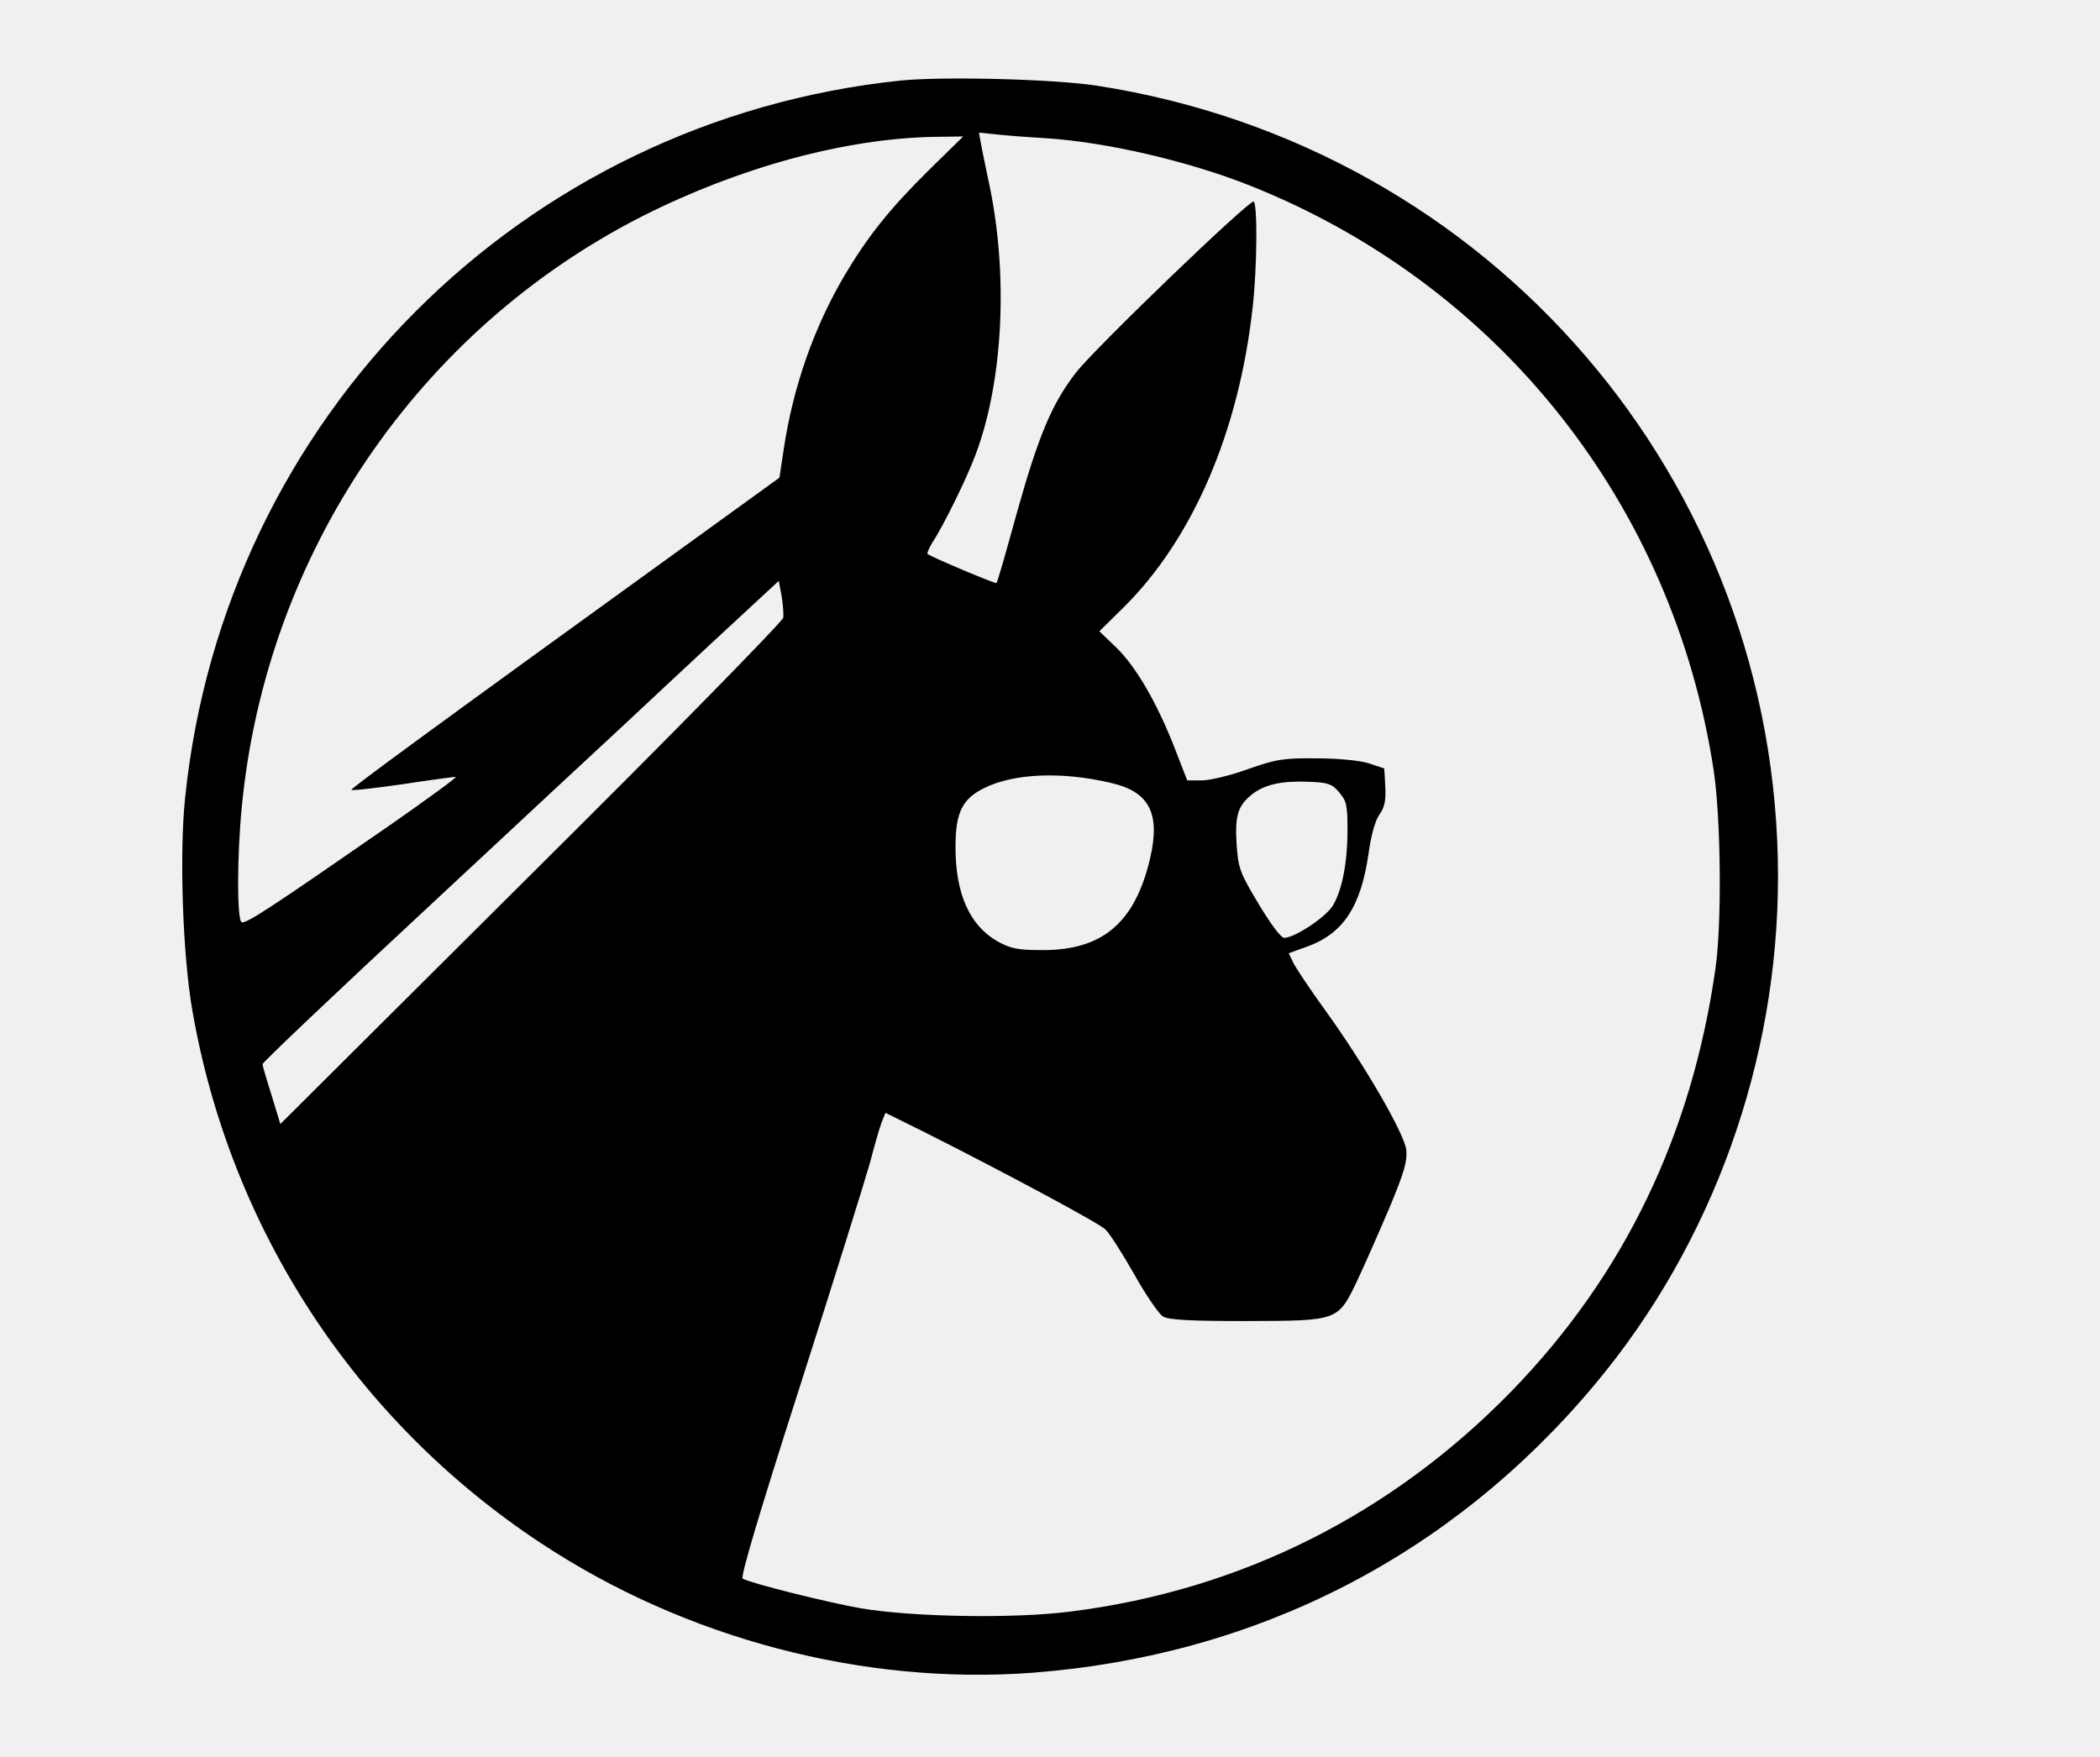
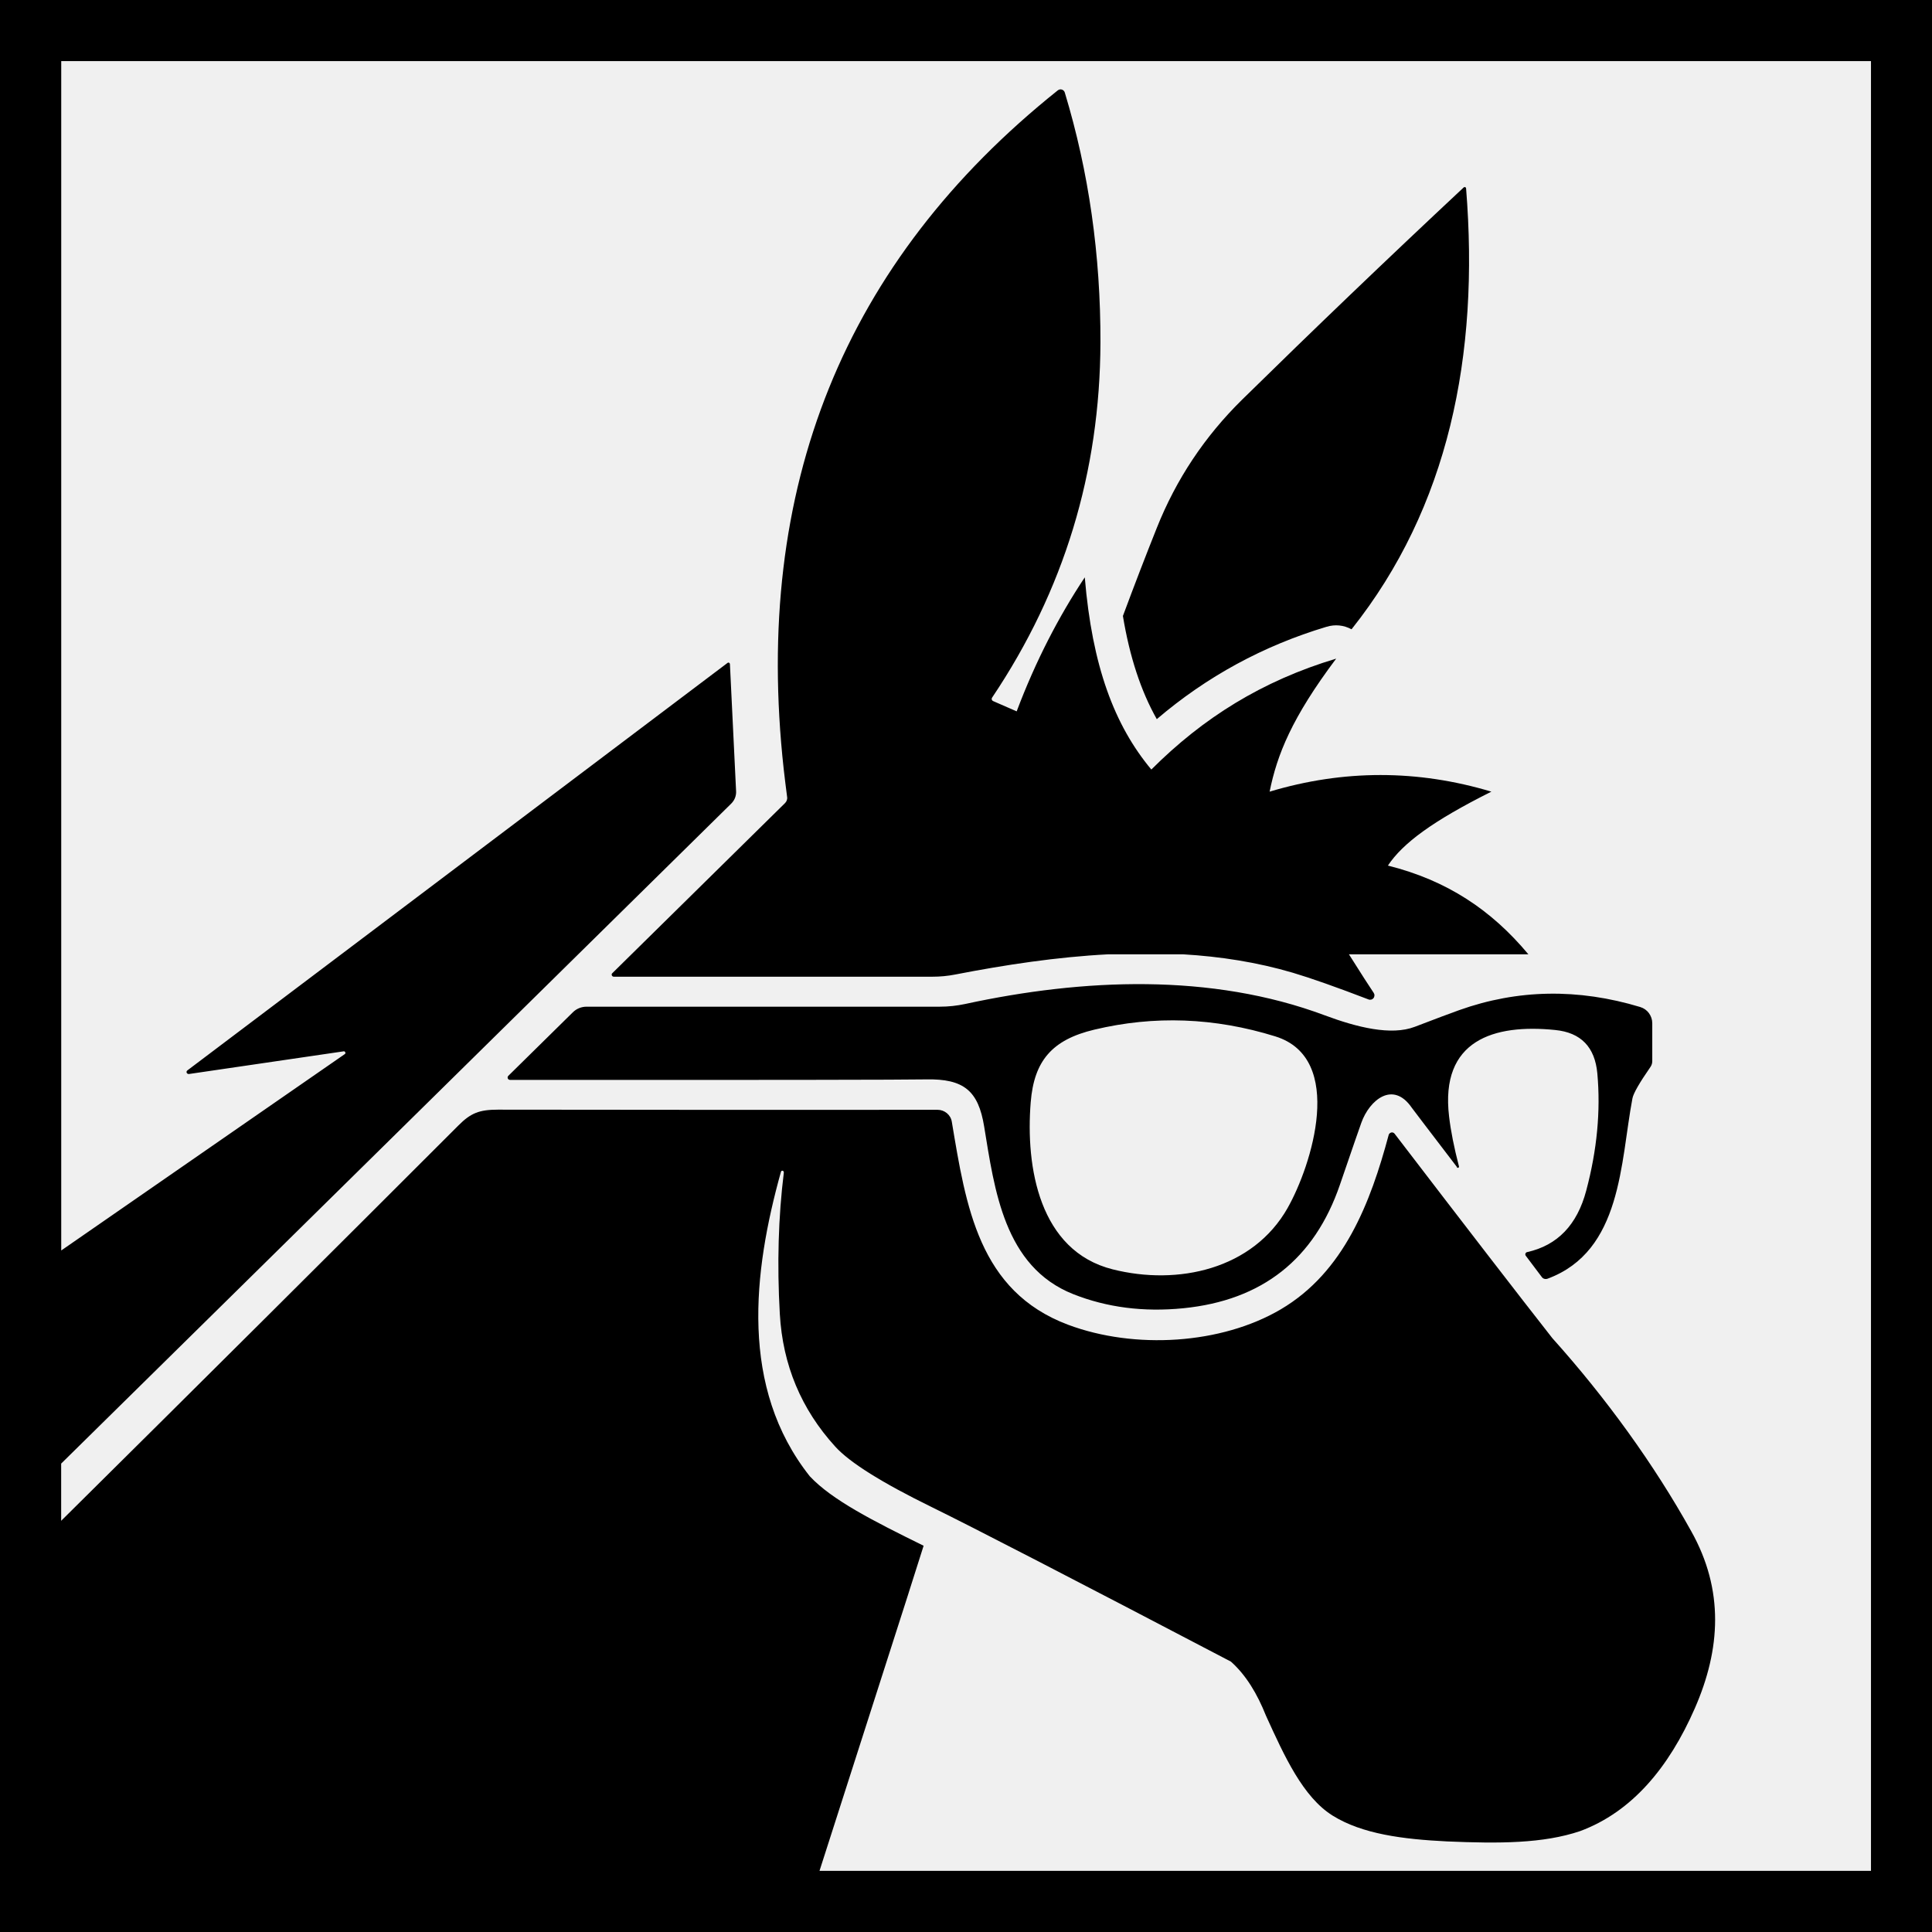
- <svg xmlns="http://www.w3.org/2000/svg" width="600" height="502" viewBox="0 0 600 502" preserveAspectRatio="xMidYMid meet">
-   <style>
-   path { fill: #000; }
-   @media (prefers-color-scheme: dark) { path { fill: #fff; } }
- </style>
-   <g transform="translate(0,502) scale(0.1,-0.1)" stroke="none">
-     <path d="M2575 4790 c-1083 -112 -1934 -964 -2046 -2049 -17 -161 -7 -453 21 -611 109 -624 467 -1171 996 -1520 413 -273 921 -406 1404 -370 640 49 1197 334 1606 823 336 401 524 922 524 1452 0 1131 -820 2085 -1945 2260 -122 19 -437 27 -560 15z m414 -165 c171 -11 406 -65 584 -136 710 -283 1207 -910 1323 -1669 21 -138 24 -442 5 -570 -68 -474 -261 -874 -581 -1204 -343 -353 -775 -570 -1260 -631 -161 -21 -450 -16 -600 9 -96 17 -317 72 -338 85 -7 4 45 180 164 551 96 300 185 586 199 635 13 50 28 102 34 118 l11 27 111 -55 c236 -119 495 -258 517 -278 12 -11 49 -69 83 -129 33 -59 70 -113 82 -120 16 -10 81 -13 237 -13 266 1 262 -1 319 118 21 45 62 138 91 206 42 101 51 132 48 165 -6 48 -121 246 -233 401 -40 55 -79 114 -88 130 l-15 31 50 18 c105 37 156 114 178 266 7 52 19 95 31 112 15 21 19 40 17 80 l-3 52 -45 15 c-26 8 -88 14 -150 14 -94 1 -115 -3 -195 -31 -49 -18 -108 -32 -131 -32 l-42 0 -36 93 c-51 130 -111 233 -167 287 l-48 46 69 68 c198 196 330 503 369 858 13 114 14 295 3 302 -11 7 -453 -418 -508 -489 -69 -89 -107 -181 -168 -398 -30 -109 -56 -201 -59 -203 -3 -3 -181 72 -197 83 -2 2 4 16 13 31 33 50 100 187 124 252 80 211 95 521 37 785 -8 39 -18 85 -21 103 l-6 33 49 -5 c27 -3 91 -8 143 -11z m-336 -92 c-111 -110 -172 -186 -240 -300 -87 -148 -147 -317 -174 -498 l-12 -80 -271 -196 c-732 -529 -955 -693 -952 -696 2 -3 68 5 146 16 78 12 146 21 152 21 6 0 -79 -62 -188 -138 -342 -237 -413 -284 -424 -277 -13 8 -13 190 1 331 70 722 503 1360 1144 1686 277 140 581 223 838 227 l79 1 -99 -97z m-415 -1278 c-2 -11 -322 -338 -720 -733 l-717 -714 -25 82 c-14 44 -26 85 -26 89 0 5 217 211 482 457 265 247 512 477 548 510 36 34 151 141 255 238 l190 176 8 -42 c4 -24 6 -52 5 -63z m935 -472 c111 -25 143 -87 113 -216 -43 -183 -135 -262 -306 -262 -72 0 -92 4 -130 25 -79 45 -120 135 -120 269 0 99 19 138 82 169 84 42 221 48 361 15z m653 -27 c21 -24 24 -37 24 -106 0 -95 -15 -173 -42 -218 -20 -33 -109 -92 -139 -92 -9 0 -39 40 -73 97 -54 90 -58 101 -63 172 -5 84 5 111 48 144 36 26 83 36 158 33 55 -2 67 -6 87 -30z" />
-   </g>
+ <svg xmlns="http://www.w3.org/2000/svg" viewBox="0 0 272.6 272.6" width="272.6" height="272.6">
+   <style>@media(prefers-color-scheme:dark){path{fill:#fff}}</style>
+   <path d="m0 0h272.6v272.6h-272.6zm110.58 165.41c.01-.05 0-.1-.03-.14c-.03-.04-.06-.07-.11-.08c-.05-.01-.09-.01-.14.01c-.04.02-.08.05-.1.1c-3.97 14.22-5.85 30.49 4.06 43c3.13 3.34 8.87 6.26 16.06 9.8l-2.13 6.7v.01l-12.56 39.16h148.36v-255.35h-255.35v167.82l27.62-19.13h0l12.39-8.58c.04-.03.07-.06.08-.11c.01-.04.01-.09-.01-.14c-.02-.04-.05-.08-.09-.11c-.04-.03-.09-.04-.14-.03l-21.83 3.2c-.06.01-.13-.01-.19-.04c-.06-.03-.1-.08-.13-.14c-.03-.06-.03-.12-.01-.18c.02-.06.05-.11.11-.15l76.22-57.5c.03-.02.07-.04.1-.04c.04 0 .08 0 .11.02c.03.02.06.04.08.07c.02.03.03.07.04.11l.87 17.95c.02.32-.04.64-.15.94c-.12.3-.3.57-.53.8l-66.93 65.93l-27.62 27.2v8.07c19.48-19.29 38.16-37.89 56.06-55.79h0c1.74-1.75 2.95-2.22 5.57-2.22c22.75.03 43.43.04 62.03.02c.48 0 .95.17 1.32.48c.37.31.62.74.69 1.22c1.99 11.89 3.79 23.9 16.41 28.63c9.38 3.51 21.61 2.77 30.01-2.18c8.91-5.25 12.65-15.02 15.22-24.61c.03-.09.07-.16.14-.22c.07-.06.15-.1.23-.12c.09-.02.18-.01.26.02c.08.03.15.08.21.16c10.1 13.19 17.52 22.81 22.26 28.85c7.57 8.43 14.35 17.81 19.57 27.2c4.69 8.34 4.17 16.69.52 25.03c-3.65 8.34-8.87 14.6-16.17 17.31c-5.22 1.77-11.47 1.77-18.77 1.46c-6.26-.31-11.99-1.04-16.17-3.65c-4.17-2.61-6.78-8.34-9.39-14.08c-1.25-3.13-2.82-5.74-4.95-7.64c-22.24-11.64-36.3-18.9-42.17-21.78c-7.05-3.45-11.61-6.3-13.66-8.56c-4.8-5.27-7.41-11.51-7.82-18.72c-.4-7.04-.21-13.69.57-19.97zm29.41-66.99c-.03.04-.05.09-.06.14c-.01.05 0 .1.01.15c.01.05.04.1.08.13c.03.04.08.07.13.09c1.12.49 2.22.97 3.3 1.44c2.68-7.11 5.95-13.41 9.61-18.91c1.04 12.52 4.17 20.86 9.39 27.12c7.3-7.3 15.65-12.52 26.08-15.65c-6.26 8.34-8.34 13.56-9.39 18.77q15.65-4.69 31.29 0c-8.34 4.17-12.52 7.3-14.6 10.43c8.34 2.09 14.6 6.26 19.82 12.52h-25.32c1.74 2.75 2.9 4.57 3.5 5.45c.07.11.11.24.1.37c-.01.13-.05.26-.13.36c-.08.1-.19.18-.32.21c-.13.03-.26.03-.38-.02c-4.54-1.74-8.1-3-10.69-3.77c-5.02-1.48-10.22-2.29-15.49-2.6h-10.56c-7.25.38-14.52 1.48-21.57 2.85c-1.06.21-2.14.31-3.21.31h-44.98c-.06 0-.12-.02-.16-.05c-.05-.03-.09-.08-.11-.13c-.02-.05-.03-.11-.02-.17c.01-.06.04-.11.08-.14l24.38-24.01c.11-.11.2-.25.25-.4c.05-.15.07-.31.04-.47c-.17-1.29-.33-2.6-.48-3.91q-6.57-59.62 38.67-95.78c.08-.06.18-.11.28-.13c.1-.02.2-.01.3.02c.1.03.19.09.26.16c.07.07.12.16.15.26c3.39 11.19 5.06 22.94 5.03 35.26c-.06 18.32-5.15 35.01-15.26 50.07zm65.58 66.24c-4.13-5.4-6.25-8.19-6.37-8.36c-2.65-3.86-5.97-1.1-7.12 2.12c-.22.6-1.23 3.51-3.02 8.74c-3.6 10.51-10.97 16.32-22.1 17.43c-5.6.56-10.78-.11-15.53-1.99c-9.77-3.87-11.11-14.78-12.57-23.66c-.82-5.03-2.86-6.75-8.2-6.64c-2.91.06-22.47.09-58.69.07c-.07 0-.13-.02-.19-.05c-.06-.04-.1-.09-.13-.15c-.03-.06-.03-.13-.02-.2c.01-.07.05-.13.09-.17l9.1-8.96c.52-.52 1.22-.8 1.95-.8h49.86c1.19 0 2.38-.13 3.55-.38c16.62-3.6 34.72-4.39 50.74 1.6c4.58 1.71 9.38 2.89 12.7 1.62q4.41-1.69 6.26-2.35q12.39-4.42 25.56-.44c.49.15.92.45 1.22.86c.3.41.47.91.47 1.42v5.36c0 .29-.09.58-.26.82c-1.56 2.25-2.41 3.73-2.54 4.44c-1.71 9.04-1.46 21.54-11.97 25.43c-.14.05-.3.06-.45.02c-.15-.04-.28-.13-.37-.26l-2.26-3c-.03-.04-.06-.1-.06-.15c-.01-.06 0-.11.02-.16c.02-.05.05-.1.09-.13c.04-.04.09-.06.14-.07c4.28-.95 7.06-3.84 8.34-8.67c1.53-5.74 2.05-11.25 1.57-16.54c-.34-3.73-2.32-5.77-5.95-6.13c-8.66-.88-16.25 1.43-14.97 12.19c.24 2.07.71 4.41 1.39 7.03c.02.04.02.08 0 .12c-.01.04-.04.07-.08.09c-.04.02-.08.02-.12.01c-.04-.01-.07-.04-.09-.07zm.96-138.22c.03-.02.06-.04.1-.04c.03-.01.07-.01.1.01c.04.01.07.03.09.06c.02.03.04.06.04.1c1.9 23.58-2.49 45.04-16.16 62.22q-1.7-.9-3.54-.35q-13.37 4.01-23.94 13.03q-3.36-5.94-4.78-14.56c1.63-4.39 3.22-8.51 4.76-12.37c2.75-6.92 6.78-12.96 12.08-18.17c9.94-9.76 20.35-19.74 31.25-29.93zm-24.84 143.98c3.35-5.91 8.22-21.1-1.75-24.19c-8.57-2.66-17.08-2.97-25.53-.95c-5.97 1.42-8.51 4.4-8.98 10.25c-.74 9.15 1.2 20.96 11.56 23.57c9.2 2.32 19.79.02 24.71-8.69z" />
</svg>
